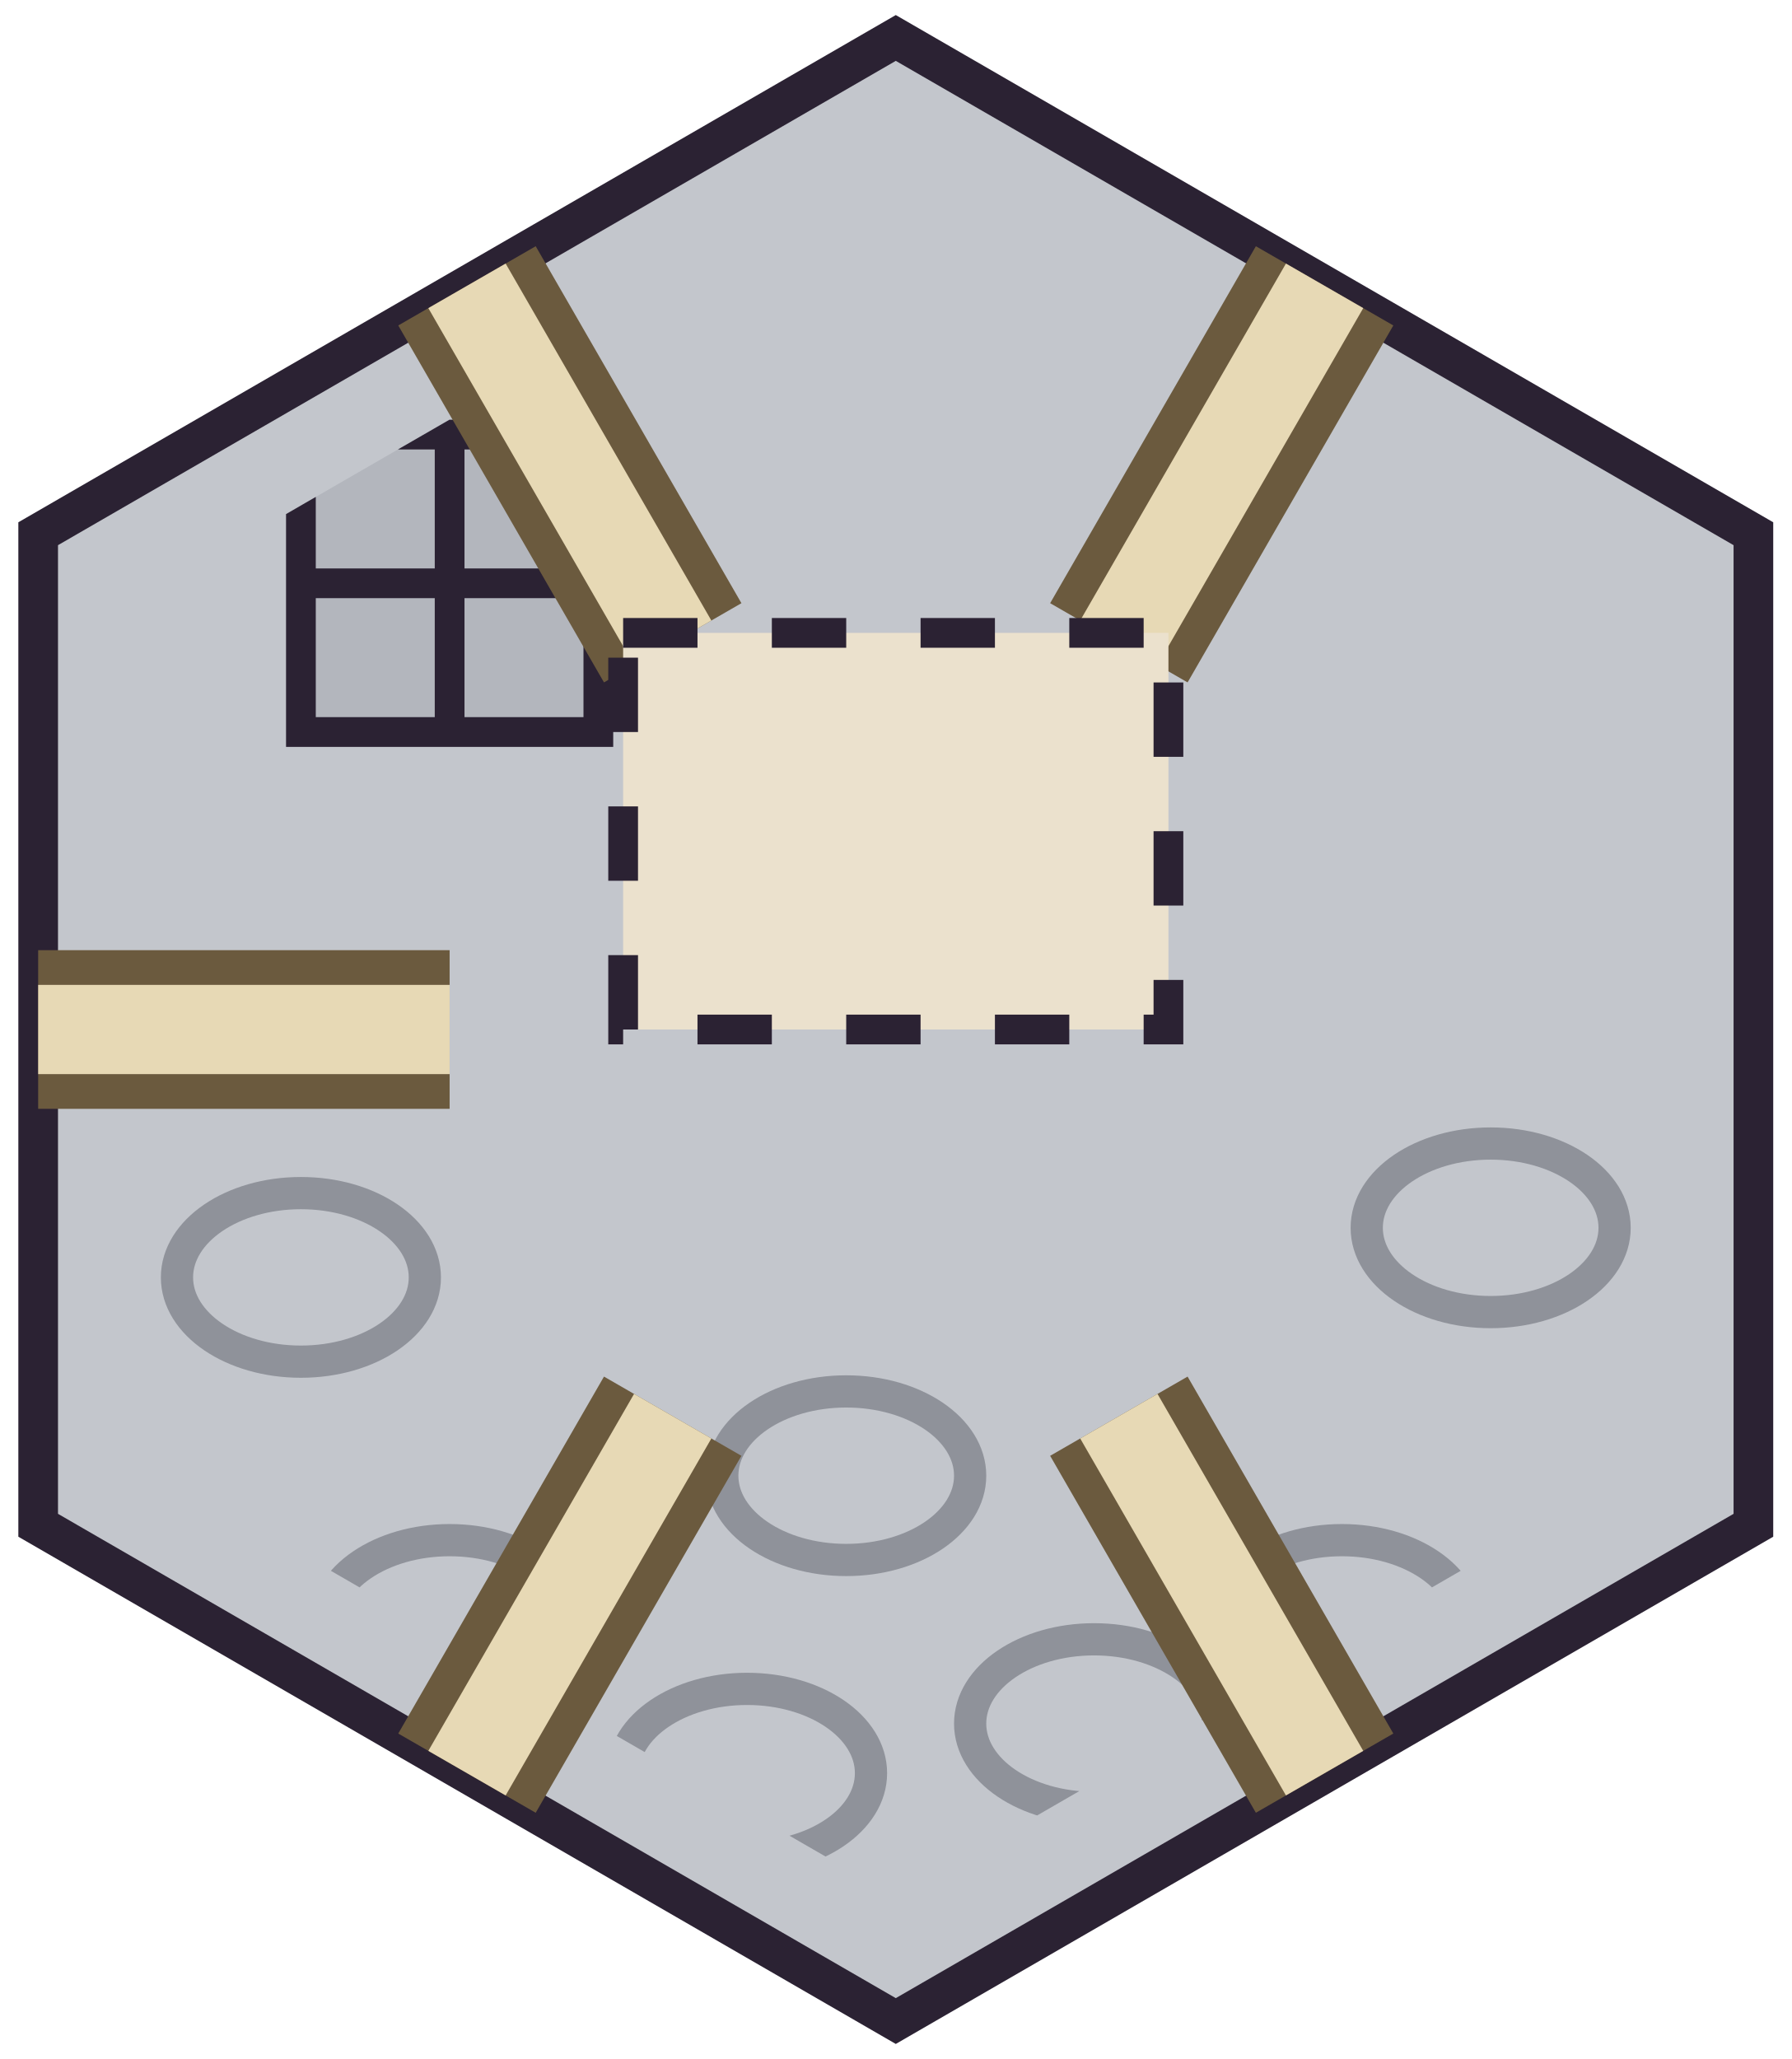
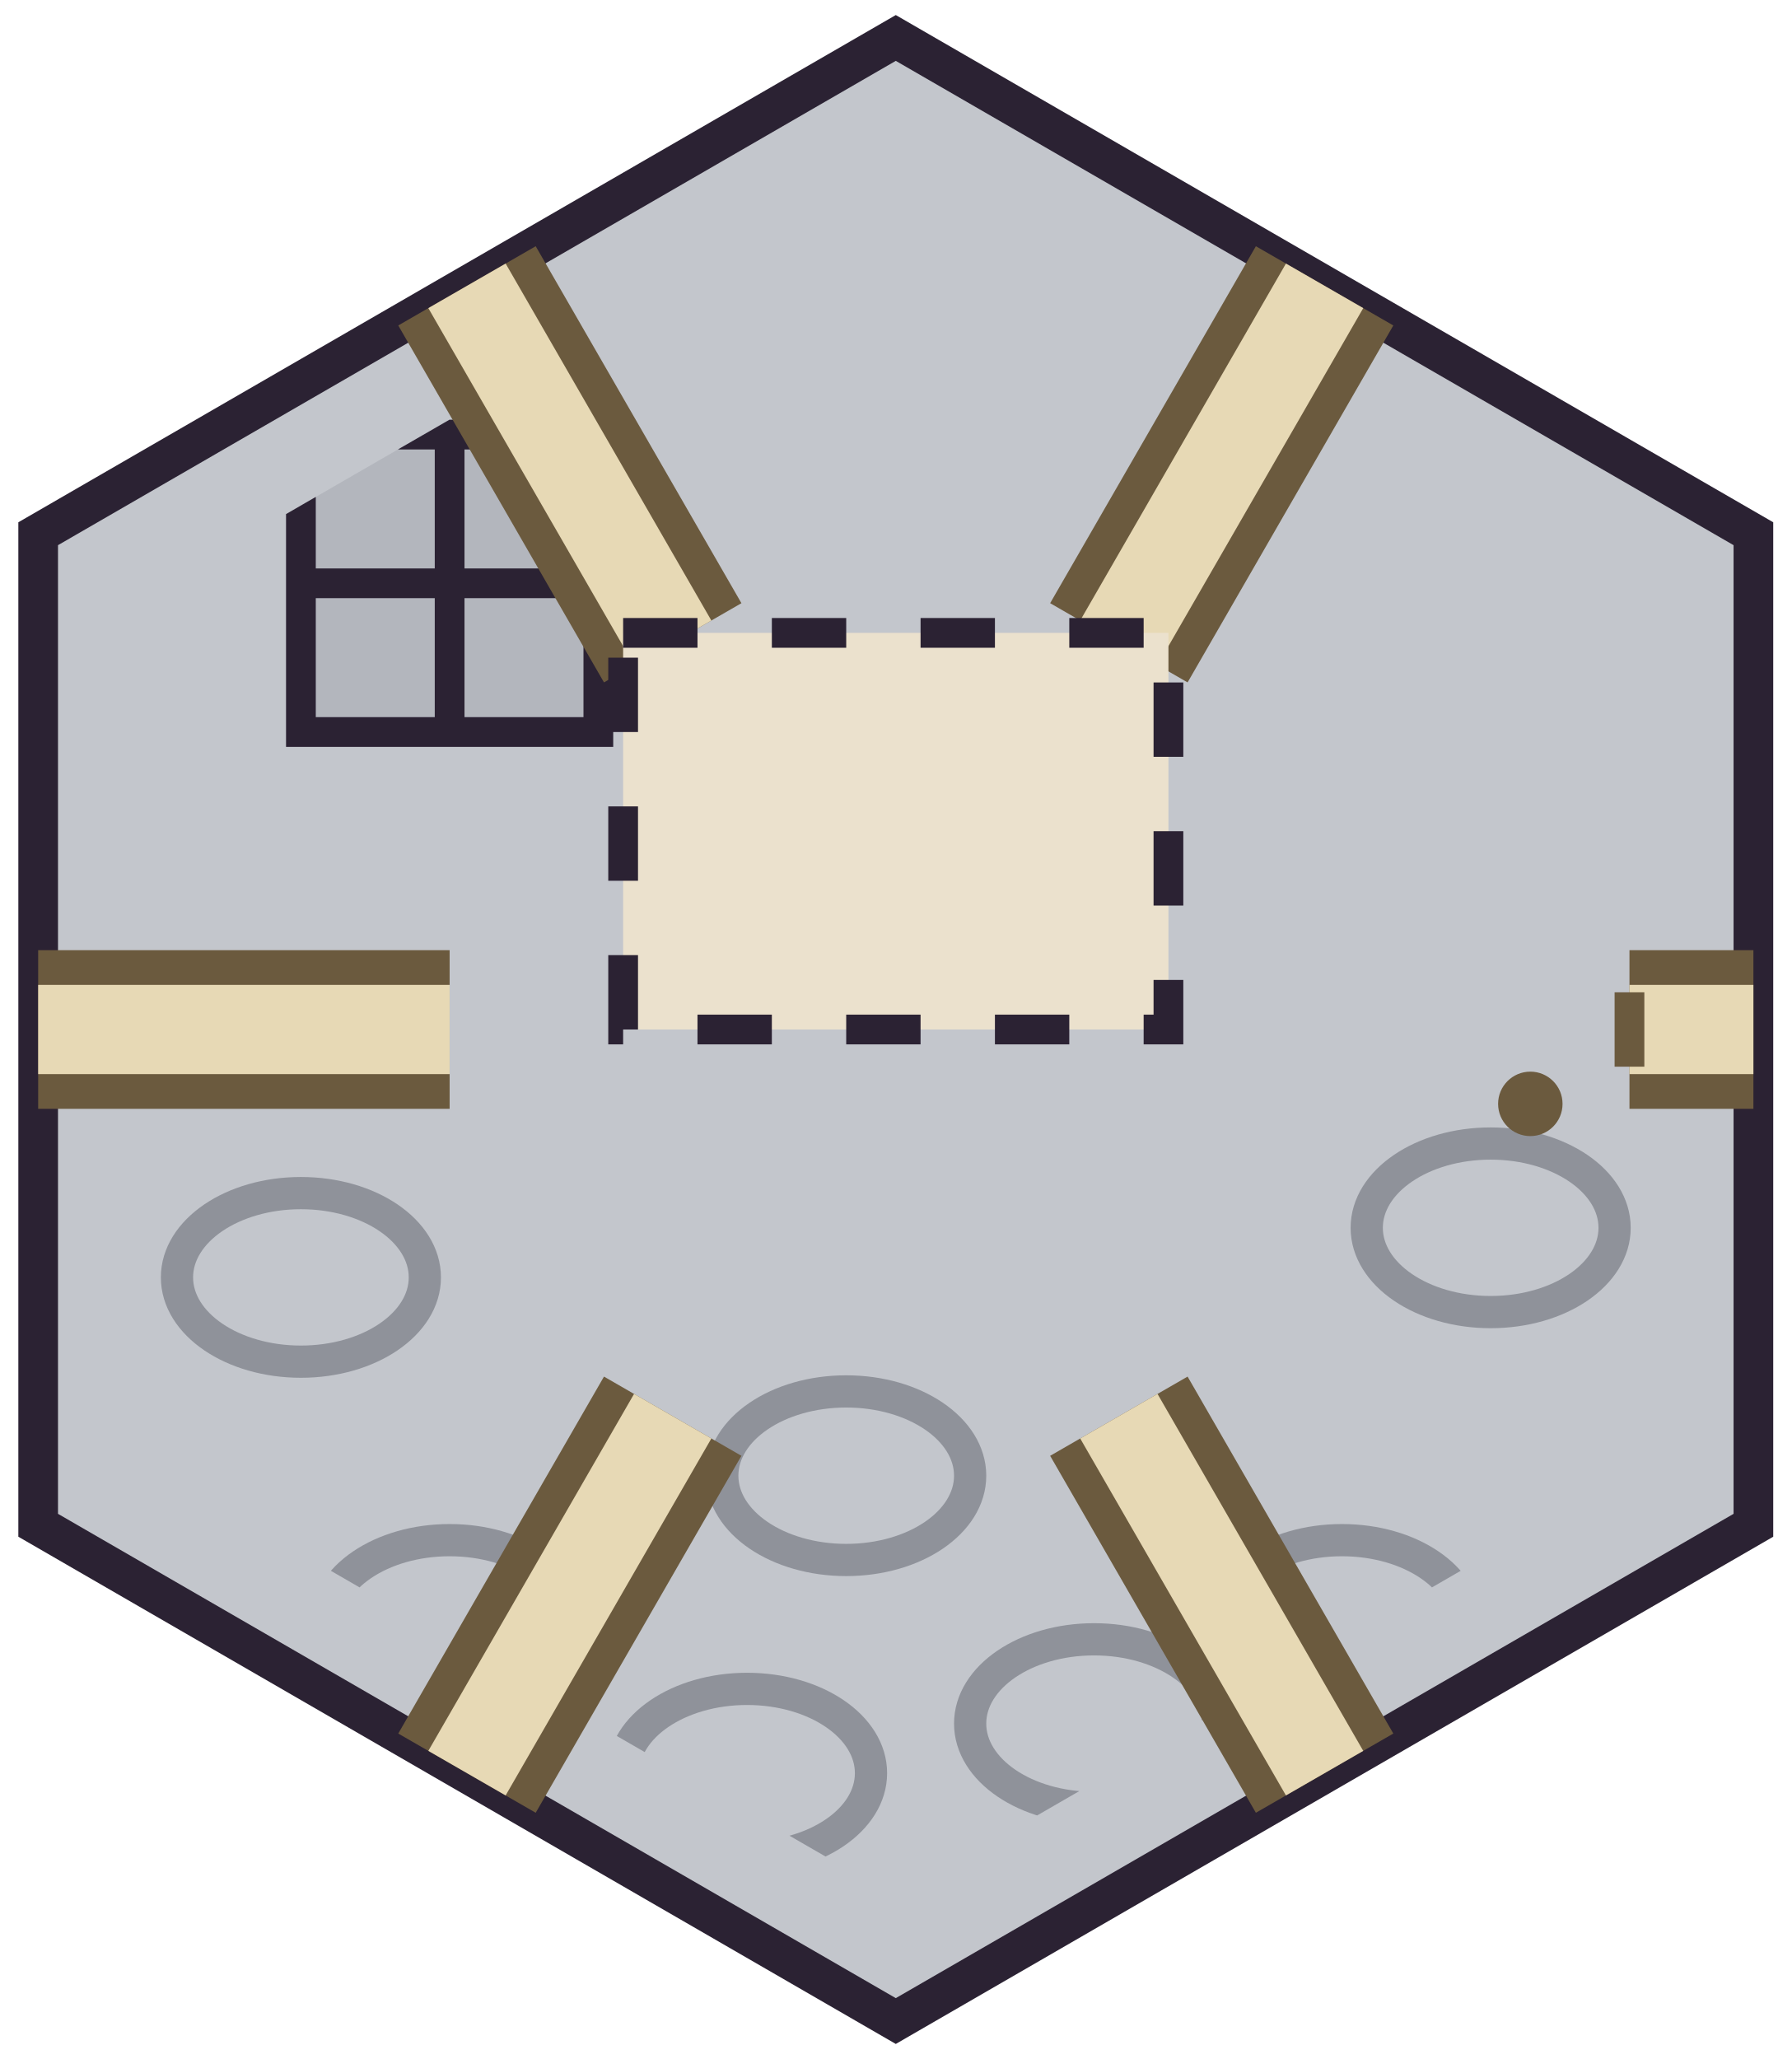
<svg xmlns="http://www.w3.org/2000/svg" viewBox="-36.14 -41.50 72.28 83.00" width="181" height="208" font-family="DejaVu Sans, Arial, sans-serif">
  <polygon points="34.6,20.0 0.0,40.0 -34.6,20.0 -34.6,-20.0 -0.0,-40.0 34.6,-20.0" fill="#c3c6cc" stroke="#2b2233" stroke-width="1.6" />
  <clipPath id="c_empty">
    <polygon points="30.3,17.5 0.0,35.0 -30.3,17.5 -30.3,-17.5 -0.0,-35.0 30.3,-17.5" />
  </clipPath>
  <g clip-path="url(#c_empty)">
    <ellipse cx="-18" cy="24" rx="5" ry="3.4" fill="none" stroke="#8f929a" stroke-width="1.3" />
    <ellipse cx="-6" cy="30" rx="5" ry="3.4" fill="none" stroke="#8f929a" stroke-width="1.3" />
    <ellipse cx="8" cy="28" rx="5" ry="3.4" fill="none" stroke="#8f929a" stroke-width="1.3" />
    <ellipse cx="18" cy="24" rx="5" ry="3.4" fill="none" stroke="#8f929a" stroke-width="1.3" />
    <ellipse cx="-24" cy="10" rx="5" ry="3.4" fill="none" stroke="#8f929a" stroke-width="1.3" />
    <ellipse cx="24" cy="8" rx="5" ry="3.4" fill="none" stroke="#8f929a" stroke-width="1.3" />
    <ellipse cx="-2" cy="18" rx="5" ry="3.4" fill="none" stroke="#8f929a" stroke-width="1.3" />
    <g stroke="#2b2233" stroke-width="1.2">
      <rect x="-24" y="-24" width="12" height="12" fill="#b3b6bd" />
      <path d="M-24 -18 h12 M-18 -24 v6 M-18 -12 v-6" fill="none" />
    </g>
  </g>
+   <line x1="34.6" y1="0.0" x2="29.6" y2="0.0" stroke="#6b5a3e" stroke-width="6.4" />
+   <line x1="34.6" y1="0.0" x2="29.6" y2="0.0" stroke="#e7d9b5" stroke-width="3.6" />
+   <line x1="29.6" y1="1.5" x2="29.6" y2="-1.5" stroke="#6b5a3e" stroke-width="1.2" />
+   <circle cx="25.6" cy="3.0" r="1.3" fill="#6b5a3e" />
  <line x1="17.3" y1="-30.0" x2="9.0" y2="-15.6" stroke="#6b5a3e" stroke-width="6.4" />
  <line x1="17.3" y1="-30.0" x2="9.0" y2="-15.6" stroke="#e7d9b5" stroke-width="3.6" />
  <line x1="-17.3" y1="-30.0" x2="-9.0" y2="-15.6" stroke="#6b5a3e" stroke-width="6.4" />
  <line x1="-17.3" y1="-30.0" x2="-9.0" y2="-15.6" stroke="#e7d9b5" stroke-width="3.6" />
  <line x1="-34.6" y1="0.0" x2="-18.0" y2="0.0" stroke="#6b5a3e" stroke-width="6.4" />
  <line x1="-34.6" y1="0.0" x2="-18.0" y2="0.0" stroke="#e7d9b5" stroke-width="3.6" />
  <line x1="-17.3" y1="30.0" x2="-9.0" y2="15.6" stroke="#6b5a3e" stroke-width="6.4" />
  <line x1="-17.3" y1="30.0" x2="-9.0" y2="15.6" stroke="#e7d9b5" stroke-width="3.6" />
  <line x1="17.3" y1="30.0" x2="9.0" y2="15.6" stroke="#6b5a3e" stroke-width="6.4" />
  <line x1="17.3" y1="30.0" x2="9.0" y2="15.6" stroke="#e7d9b5" stroke-width="3.6" />
  <rect x="-11" y="-16" width="22" height="16" fill="#ebe1cd" stroke="#2b2233" stroke-width="1.2" stroke-dasharray="3" />
</svg>
